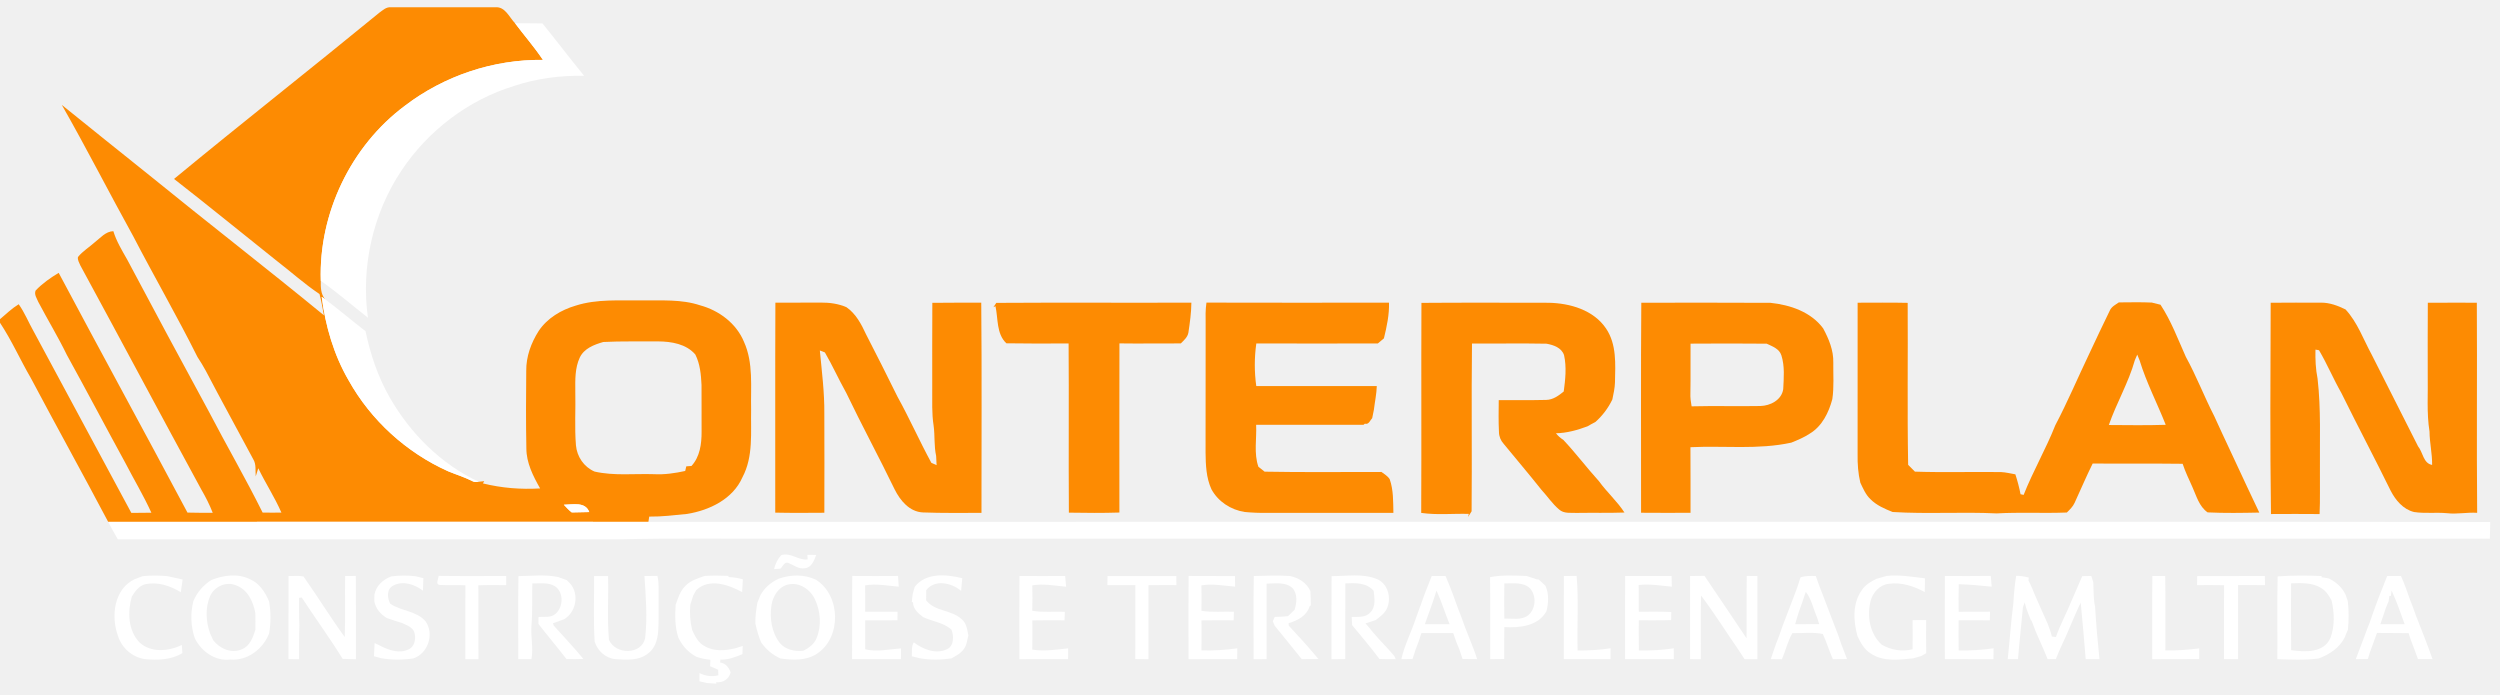
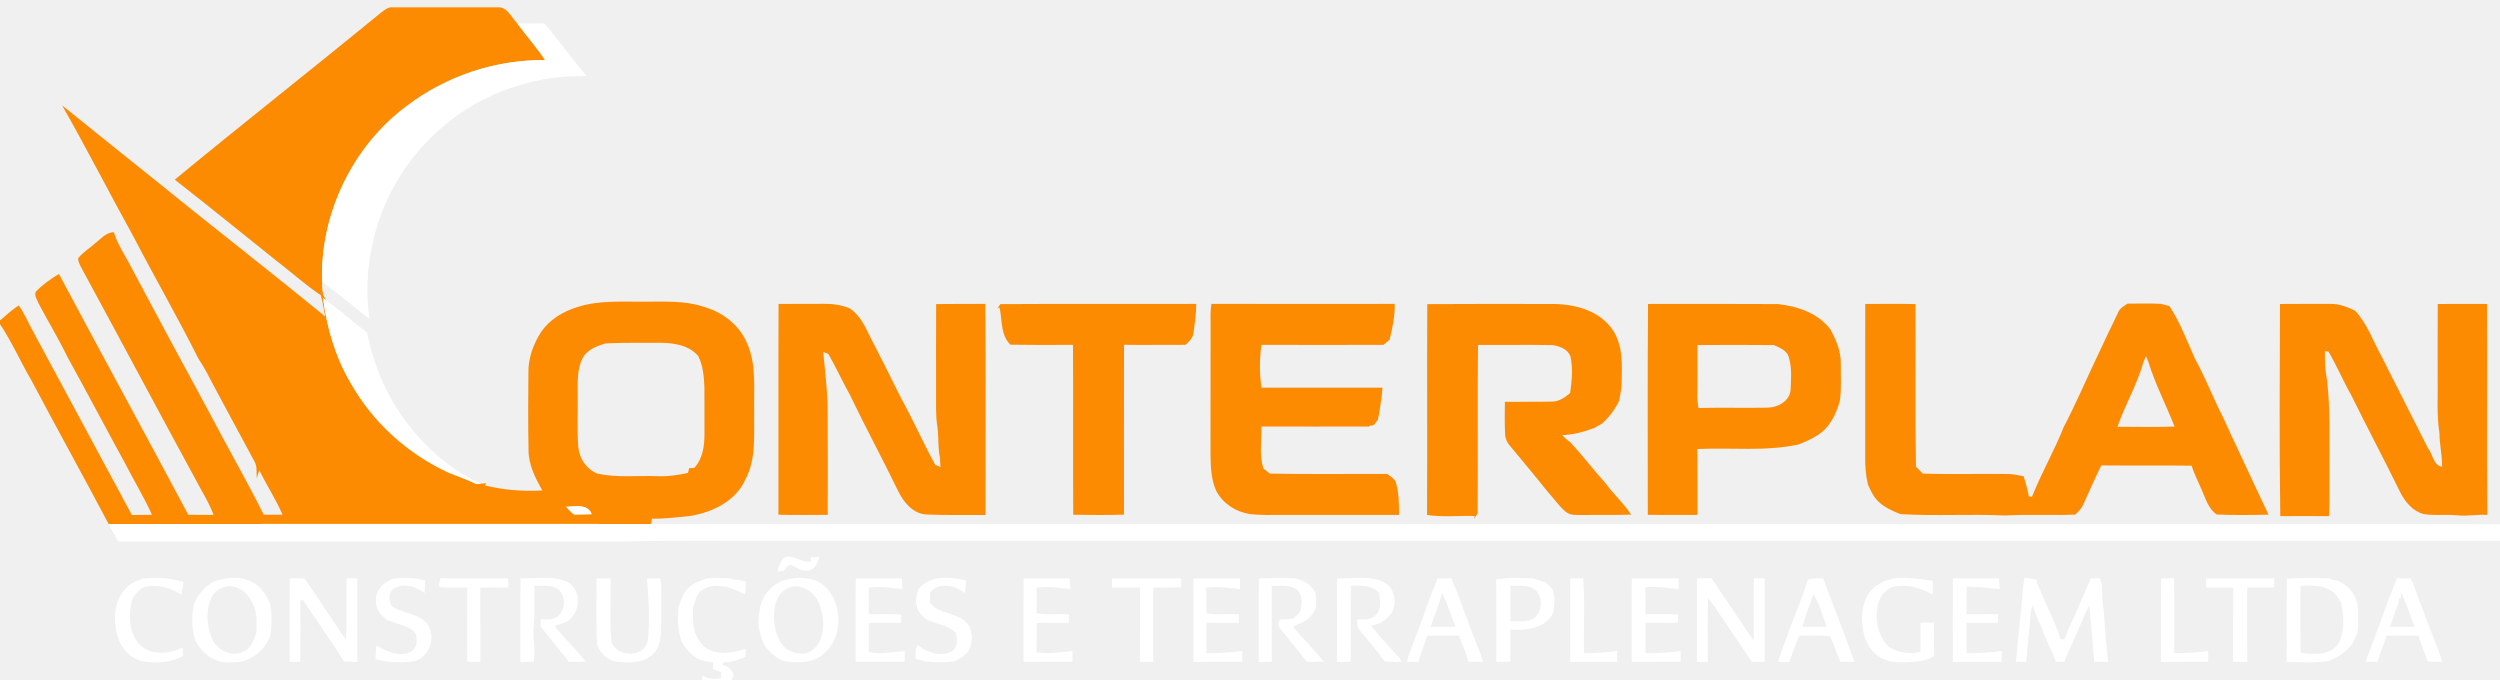
- <svg xmlns="http://www.w3.org/2000/svg" width="100%" height="100%" viewBox="0 0 1227 341" version="1.1" xml:space="preserve" style="fill-rule:evenodd;clip-rule:evenodd;stroke-linejoin:round;stroke-miterlimit:2;">
+ <svg xmlns="http://www.w3.org/2000/svg" width="100%" height="100%" viewBox="0 0 1222 332" version="1.1" xml:space="preserve" style="fill-rule:evenodd;clip-rule:evenodd;stroke-linejoin:round;stroke-miterlimit:2;">
  <g id="_-fd8b02ff">
    <path d="M186.14,6.26C187.86,5.03 189.59,3.33 191.89,3.57C208.94,3.57 226,3.56 243.05,3.57C247.93,3.12 249.93,8.49 252.8,11.43C257.3,17.46 262.3,23.13 266.47,29.4C242.18,29.09 218.01,37.18 198.72,51.91C172.2,71.65 156.35,104.79 157.44,137.8C157.37,140.95 157.43,144.29 159.52,146.86L157.89,145.7C159.73,160.04 163.84,174.22 171.16,186.77C182.1,206.35 199.52,222.15 219.97,231.32C223.92,232.95 228.03,234.21 231.85,236.15C232.79,236.73 233.91,236.61 234.95,236.45C235.63,236.38 236.99,236.23 237.67,236.16L237,237.25C246.19,239.54 255.64,240.28 265.09,239.72C261.65,233.66 258.33,227.16 258.34,220.02C258.09,207.36 258.16,194.68 258.28,182.01C258.19,175.03 260.67,168.25 264.4,162.42C268.6,156.15 275.41,152.1 282.54,150C293.05,146.64 304.2,147.59 315.06,147.45C324.61,147.55 334.43,146.78 343.64,149.86C352.9,152.36 361.41,158.72 365.13,167.74C369.87,178.18 368.38,189.91 368.65,201.03C368.41,212.15 369.84,224.03 364.4,234.23C359.73,244.95 348.18,250.48 337.19,252.24C331.02,252.84 324.85,253.62 318.64,253.55C318.54,254.19 318.34,255.48 318.24,256.12C229.86,256.11 141.48,256.06 53.1,256.14C40.62,232.53 27.66,209.17 15.15,185.57C9.93,176.62 5.75,167.07 0,158.42L0,155.03L0.01,156.65C2.99,154.13 5.82,151.36 9.18,149.32C12.12,153.44 13.99,158.19 16.48,162.58C32.5,192.29 48.46,222.01 64.46,251.73C67.74,251.71 71.02,251.71 74.29,251.64C70.49,243.25 65.72,235.36 61.51,227.18C51.86,209.54 42.5,191.75 32.79,174.15C28.5,165.32 23.39,156.93 18.82,148.24C18.12,146.5 16.65,144.53 17.48,142.6C20.76,139.14 24.72,136.36 28.81,133.92C49.71,173.23 71.11,212.27 92.01,251.58C96.14,251.68 100.27,251.71 104.4,251.67C102.87,247.71 100.93,243.93 98.81,240.27C78.87,203.64 59.29,166.82 39.38,130.18C38.87,128.88 37.96,127.57 38.27,126.12C40.62,123.24 43.87,121.29 46.61,118.83C49.37,116.69 51.86,113.59 55.63,113.46C57.15,118.41 59.84,122.86 62.39,127.33C75.57,152.22 88.94,177 102.38,201.76C111.06,218.45 120.53,234.72 128.89,251.57C131.96,251.62 135.03,251.63 138.11,251.58C134.85,244.05 130.3,237.19 126.76,229.81L125.51,233.81C125.25,230.93 125.87,227.85 124.23,225.28C116.54,210.87 108.62,196.58 101.06,182.09C99.81,179.73 98.38,177.47 96.93,175.23C86.93,155.21 75.7,135.82 65.39,115.95C53.54,94.54 42.46,72.72 30.33,51.48C44.57,62.99 58.87,74.47 73.18,85.91C101.62,109.06 130.63,131.49 158.97,154.74C158.29,151.26 157.75,147.74 156.81,144.31C149.46,139.41 142.9,133.46 135.91,128.09C119.07,114.68 102.4,101.04 85.42,87.82C118.74,60.32 152.74,33.65 186.14,6.26M284.53,175.54C282.15,180.66 282.32,186.46 282.36,191.99C282.57,200.83 281.96,209.71 282.67,218.52C283.17,224.15 286.58,229.19 291.81,231.44C301.38,233.62 311.25,232.41 320.97,232.73C326.14,233.01 331.26,232.26 336.29,231.15C336.43,230.58 336.71,229.45 336.84,228.88C337.48,228.84 338.74,228.74 339.37,228.7C343.53,224.2 344.36,217.86 344.34,211.98C344.28,204.32 344.38,196.66 344.31,189C344.08,183.89 343.6,178.64 341.27,174C336.79,168.78 329.57,167.62 323.05,167.56C314.07,167.65 305.08,167.39 296.1,167.85C291.62,169.14 286.64,171 284.53,175.54M276.72,247.72C277.97,249.02 279.16,250.41 280.61,251.5C283.48,251.41 286.34,251.41 289.21,251.32C287.28,246.07 281,247.68 276.72,247.72Z" style="fill:rgb(253,139,2);fill-rule:nonzero;" />
    <path d="M380.56,148.56C388.02,148.55 395.49,148.57 402.95,148.51C407.19,148.47 411.51,149.07 415.43,150.77C420.08,153.98 422.76,159.13 425.08,164.13C430.3,174.23 435.4,184.41 440.44,194.61C446.35,205.27 451.28,216.44 457.1,227.14C457.75,227.43 459.04,228.01 459.68,228.31C459.63,227.17 459.52,224.91 459.46,223.78C458.36,218.86 458.91,213.79 458.21,208.83C457.28,202.94 457.59,196.96 457.54,191.02C457.57,176.89 457.48,162.76 457.59,148.63C465.59,148.53 473.6,148.57 481.6,148.54C481.91,182.93 481.7,217.33 481.71,251.72C472.13,251.72 462.53,251.87 452.95,251.5C446.37,251.2 441.81,245.65 439.09,240.19C431.39,224.28 422.96,208.73 415.32,192.79C411.66,186.28 408.61,179.43 404.86,172.98C404.24,172.74 403,172.26 402.38,172.02C403.35,182.32 404.68,192.61 404.58,202.98C404.64,219.2 404.64,235.43 404.59,251.66C396.56,251.71 388.52,251.79 380.49,251.6C380.54,217.26 380.41,182.91 380.56,148.56Z" style="fill:rgb(253,139,2);fill-rule:nonzero;" />
    <path d="M488.98,148.65C520.9,148.44 552.82,148.66 584.73,148.54C584.69,153.49 583.99,158.4 583.26,163.29C582.86,165.52 581.05,167.03 579.54,168.55C569.5,168.51 559.46,168.69 549.42,168.54C549.35,196.21 549.4,223.88 549.4,251.55C541.14,251.82 532.86,251.75 524.6,251.61C524.41,223.93 524.67,196.24 524.47,168.56C514.28,168.63 504.1,168.66 493.92,168.49C488.96,163.78 489.94,156.39 488.57,150.26L487.54,150.81C488.02,150.09 488.5,149.37 488.98,148.65Z" style="fill:rgb(253,139,2);fill-rule:nonzero;" />
    <path d="M592.13,148.52C622,148.6 651.86,148.58 681.72,148.54C681.9,154.48 680.62,160.32 679.23,166.06C678.22,166.89 677.23,167.72 676.25,168.56C656.36,168.62 636.48,168.62 616.6,168.56C615.62,175.51 615.61,182.54 616.58,189.49C636.3,189.49 656.01,189.48 675.73,189.49C675.62,193.4 674.76,197.22 674.31,201.09C674,202.46 673.72,203.84 673.48,205.22C672.42,206.32 671.79,208.53 669.89,207.94C669.72,208.07 669.38,208.34 669.21,208.48C651.64,208.5 634.08,208.54 616.51,208.48C616.85,215.32 615.31,222.49 617.62,229.08C618.63,229.87 619.65,230.68 620.67,231.49C639.78,231.87 658.91,231.59 678.04,231.64C679.45,232.72 681.1,233.64 682.07,235.2C683.93,240.49 683.75,246.17 683.88,251.7C663.25,251.71 642.62,251.71 621.99,251.71C618.27,251.79 614.56,251.63 610.87,251.28C604.07,250.21 597.88,246.21 594.57,240.12C591.97,234.45 591.76,228.13 591.69,222C591.7,201.01 591.69,180.02 591.73,159.03C591.67,155.52 591.6,152 592.13,148.52Z" style="fill:rgb(253,139,2);fill-rule:nonzero;" />
    <path d="M697.64,148.65C718.45,148.49 739.27,148.58 760.08,148.6C770.55,148.79 782.15,152.14 788.26,161.25C793.52,169.05 792.82,178.77 792.63,187.72C792.54,190.55 791.91,193.31 791.34,196.07C789.32,200.28 786.51,204.02 783.01,207.11C781.71,207.78 780.42,208.48 779.18,209.23C774.19,211.09 769.02,212.55 763.65,212.65C764.67,213.93 765.88,215.01 767.29,215.9C773.41,222.41 778.78,229.58 784.79,236.2C788.66,241.56 793.68,245.99 797.29,251.55C789.54,251.83 781.78,251.61 774.03,251.74C771.05,251.6 767.61,252.23 765.2,250.05C761.88,247.27 759.5,243.59 756.57,240.44C750.5,232.79 744.16,225.35 737.97,217.79C736.53,216.21 735.71,214.15 735.69,212.02C735.41,206.81 735.54,201.6 735.58,196.39C743.32,196.32 751.07,196.48 758.81,196.28C762.2,196.24 764.98,194.2 767.48,192.13C768.28,186.25 768.94,180.13 767.63,174.28C766.37,170.61 762.49,169.32 759.03,168.69C746.83,168.45 734.64,168.69 722.45,168.61C722.12,196.05 722.51,223.5 722.26,250.95C721.66,251.85 721.09,252.78 720.53,253.7L720.89,252.22C713.11,252 705.25,252.85 697.53,251.73C697.7,217.37 697.49,183.01 697.64,148.65Z" style="fill:rgb(253,139,2);fill-rule:nonzero;" />
    <path d="M805.55,148.58C826.69,148.59 847.85,148.48 868.99,148.63C878.62,149.64 888.83,153.08 894.8,161.16C897.57,166.31 899.95,171.98 899.78,177.96C899.71,183.92 900.19,189.95 899.31,195.87C897.58,202.46 894.26,209.24 888.2,212.84C885.39,214.71 882.27,216 879.16,217.25C862.88,220.8 846.16,218.68 829.67,219.49C829.74,230.22 829.7,240.95 829.71,251.68C821.62,251.67 813.53,251.78 805.44,251.66C805.47,217.3 805.28,182.94 805.55,148.58M829.72,168.66C829.63,176.77 829.81,184.87 829.65,192.98C829.55,195.15 829.85,197.3 830.24,199.43C841.48,199.13 852.73,199.48 863.97,199.27C868.92,199.15 874.44,196.3 875.21,190.98C875.47,185.48 876.01,179.76 874.31,174.43C873.3,171.15 869.87,170 867.1,168.68C854.64,168.56 842.18,168.57 829.72,168.66Z" style="fill:rgb(253,139,2);fill-rule:nonzero;" />
    <path d="M911.72,148.57C919.91,148.58 928.1,148.44 936.29,148.64C936.46,175.14 936.04,201.66 936.52,228.15C937.62,229.26 938.73,230.37 939.85,231.48C953.91,231.95 968,231.5 982.07,231.69C984.46,231.8 986.78,232.39 989.14,232.8C990.18,236 991.05,239.25 991.68,242.56C992.06,242.64 992.82,242.81 993.2,242.9C997.8,231.25 1004.14,220.37 1008.74,208.72C1014.71,197.4 1019.68,185.59 1025.2,174.06C1028.58,166.81 1032.01,159.58 1035.51,152.39C1036.35,150.49 1038.29,149.55 1039.92,148.42C1045.31,148.39 1050.72,148.25 1056.12,148.5C1057.54,148.85 1058.93,149.2 1060.38,149.56C1065.61,157.5 1068.94,166.5 1072.81,175.14C1077.98,184.53 1081.81,194.61 1086.71,204.15C1092,215.82 1097.56,227.35 1102.91,238.99C1104.88,243.19 1106.88,247.37 1108.86,251.57C1100.41,251.74 1091.94,251.89 1083.5,251.48C1079.31,248.55 1078.03,243.45 1076.03,239.04C1074.37,235.27 1072.52,231.56 1071.24,227.63C1056.52,227.43 1041.8,227.65 1027.09,227.49C1023.93,233.84 1021.19,240.38 1018.21,246.81C1017.36,248.68 1015.85,250.12 1014.41,251.54C1002.94,252 991.44,251.33 979.98,251.98C962.97,251.16 945.9,252.34 928.89,251.29C924.98,249.72 920.99,248.02 917.99,244.97C915.65,242.76 914.4,239.74 913.05,236.89C911.96,232.33 911.63,227.65 911.71,222.97C911.75,198.17 911.68,173.37 911.72,148.57M1048.96,174.04C1048.67,174.72 1048.08,176.08 1047.79,176.76C1044.68,187.83 1038.77,197.78 1035.01,208.6C1044.32,208.65 1053.63,208.81 1062.94,208.5C1058.75,197.91 1053.45,187.75 1050.11,176.85C1049.71,175.91 1049.35,174.98 1048.96,174.04Z" style="fill:rgb(253,139,2);fill-rule:nonzero;" />
    <path d="M1114.45,148.59C1122.63,148.55 1130.82,148.5 1139.01,148.54C1143.3,148.47 1147.39,150.01 1151.19,151.88C1157.05,158.21 1159.91,166.5 1163.98,173.97C1171.55,189.01 1179.15,204.04 1186.78,219.05C1189.22,222.03 1189.32,227.41 1193.68,228.18C1193.78,222.67 1192.43,217.29 1192.41,211.8C1190.92,202.61 1191.74,193.23 1191.53,183.96C1191.55,172.17 1191.46,160.38 1191.57,148.59C1199.59,148.6 1207.61,148.51 1215.63,148.57C1215.83,182.94 1215.49,217.32 1215.79,251.69C1210.83,251.36 1205.89,252.47 1200.96,251.87C1195.59,251.38 1190.15,252.12 1184.82,251.3C1179.47,250.01 1175.69,245.45 1173.3,240.76C1165.43,224.71 1157.04,208.92 1149.15,192.89C1145.22,186.02 1142.19,178.68 1138.16,171.88C1137.73,171.81 1136.86,171.66 1136.43,171.59C1136.32,176.35 1136.51,181.13 1137.46,185.81C1139.19,200.81 1138.49,215.91 1138.62,230.97C1138.54,238.08 1138.78,245.2 1138.45,252.3C1130.5,252.24 1122.55,252.23 1114.6,252.29C1114.09,217.74 1114.36,183.15 1114.45,148.59Z" style="fill:rgb(253,139,2);fill-rule:nonzero;" />
  </g>
  <g id="_-08070aff">
    <path d="M252.8,11.43C257.27,11.43 261.75,11.42 266.23,11.49C273.14,19.99 279.74,28.74 286.69,37.21C275.1,36.98 263.45,38.47 252.43,42.14C229.83,49.02 210.01,64.17 196.97,83.81C183.01,104.81 177.1,130.98 180.58,155.95C172.89,149.89 165.44,143.47 157.44,137.8C156.35,104.79 172.2,71.65 198.72,51.91C218.01,37.18 242.18,29.09 266.47,29.4C262.3,23.13 257.3,17.46 252.8,11.43Z" style="fill:white;fill-rule:nonzero;" />
    <path d="M157.89,145.7L159.52,146.86C166.31,151.87 172.69,157.41 179.4,162.54C181.77,173.82 185.47,184.91 191.2,194.94C201.27,212.61 216.42,227.82 234.95,236.45C233.91,236.61 232.79,236.73 231.85,236.15C228.03,234.21 223.92,232.95 219.97,231.32C199.52,222.15 182.1,206.35 171.16,186.77C163.84,174.22 159.73,160.04 157.89,145.7Z" style="fill:white;fill-rule:nonzero;" />
    <path d="M276.72,247.72C281,247.68 287.28,246.07 289.21,251.32C286.34,251.41 283.48,251.41 280.61,251.5C279.16,250.41 277.97,249.02 276.72,247.72Z" style="fill:white;fill-rule:nonzero;" />
    <path d="M53.1,256.14C141.48,256.06 229.86,256.11 318.24,256.12C475.51,256.1 632.78,256.12 790.05,256.11C934.1,256.17 1078.16,256 1222.21,256.19C1222.16,258.92 1222.13,261.65 1222.03,264.38C943.69,264.37 665.35,264.37 387.01,264.38C358.99,264.52 330.95,264.02 302.94,264.72C221.23,264.68 139.52,264.72 57.81,264.7C56.2,261.87 54.6,259.03 53.1,256.14Z" style="fill:white;fill-rule:nonzero;" />
    <path d="M383.48,272.44C388.2,271.03 391.83,275.16 396.4,274.56C396.37,274 396.29,272.88 396.26,272.32C397.7,272.32 399.16,272.32 400.61,272.36C399.6,274.99 398.39,278.52 395.12,278.87C392.04,279.49 389.55,277.34 386.89,276.26C384.86,275.65 384.21,278.05 383.01,279.11C382.24,279.17 380.7,279.28 379.92,279.33C380.49,276.75 381.66,274.36 383.48,272.44Z" style="fill:white;fill-rule:nonzero;" />
    <path d="M69.99,282.79C74.02,282.35 78.07,282.43 82.1,282.76C84.37,283.26 86.63,283.78 88.91,284.27L89.63,284.45C89.36,286.52 89.08,288.6 88.74,290.68C83.51,287.44 77.12,285.35 70.97,286.82C68.05,287.73 66.23,290.32 64.69,292.8C62.55,300.31 62.82,309.44 68.52,315.37C74.14,320.49 82.84,319.7 89.22,316.53C89.33,317.86 89.41,319.2 89.52,320.54C83.95,323.95 77.28,324.09 70.97,323.48C64.88,322.54 59.75,317.97 57.9,312.11C54.38,302.53 55.93,288.97 66.19,284.22C67.44,283.7 68.74,283.32 69.99,282.79Z" style="fill:white;fill-rule:nonzero;" />
    <path d="M103.83,284.62C109.77,282.3 116.74,281.31 122.64,284.26C127.3,286.22 130.17,290.67 132.06,295.15C132.97,300.33 132.98,305.68 132.09,310.86C129.12,318.54 121.45,324.4 113.01,323.71C105.57,324.6 98.76,319.69 95.59,313.2C93.6,307.31 93.4,301.06 94.9,295.04C96.7,290.7 99.85,287.09 103.83,284.62M103,292.84C100.66,298.55 101.06,305.19 103.14,310.93C103.65,312.02 104.14,313.13 104.65,314.24C107.85,318.37 113.65,320.94 118.68,318.66C122.66,317.14 124.15,312.84 125.34,309.13C125.39,306.38 125.38,303.62 125.32,300.88C124.3,295.33 121.6,289.37 115.92,287.32C111,285.15 104.98,287.95 103,292.84Z" style="fill:white;fill-rule:nonzero;" />
    <path d="M254.45,282.76C260.89,282.69 267.42,281.88 273.79,283.17C275.29,283.69 276.78,284.25 278.28,284.79L278.52,285.14C284.56,289.95 283.38,300.09 276.84,303.94C275.03,304.58 273.22,305.26 271.4,305.88C271.49,306.17 271.67,306.75 271.76,307.03C276.66,312.46 281.68,317.78 286.34,323.41C283.56,323.51 280.79,323.53 278.02,323.46C273.54,317.64 268.77,312.04 264.27,306.24C264.28,305.38 264.29,303.66 264.3,302.81C267.03,302.56 270.26,303.32 272.53,301.36C276.52,298.12 276.83,290.75 272.4,287.75C269.09,285.68 264.97,286.46 261.27,286.33C261.04,293.21 261.45,300.1 260.84,306.96C260.43,312.48 261.83,318 260.84,323.5C258.68,323.5 256.53,323.51 254.37,323.52C254.38,309.93 254.23,296.34 254.45,282.76Z" style="fill:white;fill-rule:nonzero;" />
    <path d="M291.58,282.72L298.43,282.72C298.73,293.15 297.93,303.62 298.89,314.02C302,321.41 315.07,321.55 316.66,313.01C317.78,302.97 316.97,292.78 316.28,282.72C318.4,282.72 320.52,282.7 322.65,282.65C323.58,286.39 323.16,290.26 323.23,294.07C323.16,299.36 323.41,304.65 323.03,309.93C322.71,314.08 321.39,318.48 317.77,320.93C313.29,324.36 307.34,323.85 302.05,323.51C297.21,323.04 293.26,319.45 291.85,314.88C291.19,304.18 291.66,293.43 291.58,282.72Z" style="fill:white;fill-rule:nonzero;" />
    <path d="M448.95,288.01C454.45,280.92 464.53,281.85 472.29,283.79C472.12,285.86 471.9,287.92 471.71,290C467.05,286.02 458.81,284.18 454.57,289.67C454.58,291.32 454.57,292.98 454.56,294.64C458.83,300.26 467.12,299.22 472.05,303.97C473.88,305.52 474.6,307.89 474.93,310.18C475.01,310.6 475.18,311.45 475.27,311.87C474.7,313.97 474.59,316.28 473.32,318.13C471.88,320.53 469.28,321.81 466.94,323.15C461.7,323.92 456.3,323.99 451.09,323C449.91,322.67 448.72,322.37 447.54,322.1C447.68,319.81 447.22,317.31 448.49,315.26C452.93,318.67 459.27,321.22 464.69,318.68C468.32,317.08 468.15,312.24 467.02,309.09C463.19,305.55 457.67,305.03 453.1,302.89C450.7,301.07 448.15,298.89 448.09,295.61L447.53,295.46C447.66,294.02 447.78,292.59 448.04,291.17C448.35,290.12 448.66,289.07 448.95,288.01Z" style="fill:white;fill-rule:nonzero;" />
    <path d="M615.37,282.71C621.28,282.59 627.2,282.28 633.11,282.71C637.4,283.6 641.27,285.98 643.13,290.1C643.31,292.42 643.32,294.76 643.35,297.1C643.2,297.22 642.89,297.46 642.74,297.59C641.38,302.23 636.76,304.62 632.43,305.86C632.46,306.16 632.51,306.78 632.53,307.09C635.56,310.5 638.78,313.75 641.76,317.22C643.52,319.3 645.35,321.33 647.08,323.45C644.35,323.51 641.61,323.51 638.88,323.5C634.5,318.02 630.1,312.57 625.65,307.16C625.33,306.41 625.01,305.66 624.7,304.92C625.01,304.2 625.32,303.5 625.63,302.79C627.8,302.76 629.97,302.61 632.14,302.42C633.25,301.4 634.35,300.34 635.41,299.25C636.43,295.74 636.97,291.5 634.3,288.57C630.83,285.51 625.87,286.39 621.64,286.45C621.69,298.8 621.66,311.15 621.66,323.5C619.53,323.51 617.4,323.52 615.28,323.55C615.28,309.94 615.11,296.32 615.37,282.71Z" style="fill:white;fill-rule:nonzero;" />
    <path d="M653.54,282.77C660.93,282.8 668.72,281.32 675.77,284.2C681.27,286.43 683.05,293.62 680.67,298.71C679.53,301.18 677.23,302.78 675.12,304.37C673.48,304.9 671.83,305.45 670.19,305.96C670.63,306.47 671.52,307.5 671.96,308.01C672.55,308.74 673.15,309.47 673.74,310.21C677.12,314.25 680.93,317.9 684.31,321.95C684.48,322.34 684.82,323.13 685,323.52C682.33,323.52 679.67,323.52 677.02,323.43C672.79,317.71 668.12,312.31 663.62,306.81C663.53,305.47 663.47,304.13 663.43,302.79C666.54,302.71 670.3,303.21 672.57,300.54C675.39,297.75 674.57,293.55 674.2,290.01C670.76,285.88 665.17,286.11 660.3,286.33C660.2,298.72 660.32,311.1 660.25,323.48C657.99,323.5 655.73,323.52 653.48,323.55C653.54,309.96 653.41,296.36 653.54,282.77Z" style="fill:white;fill-rule:nonzero;" />
    <path d="M1117.87,282.89C1125.03,282.39 1132.24,282.39 1139.42,282.72L1139.46,283.34C1140.63,283.47 1141.8,283.66 1142.98,283.9C1146.49,285.65 1149.55,288.26 1151.21,291.9C1151.53,292.92 1151.89,293.93 1152.28,294.94C1152.86,299.63 1152.81,304.38 1152.35,309.09C1151.79,310.31 1151.3,311.56 1150.81,312.81C1148.24,317.98 1143.21,321.24 1137.94,323.18C1131.24,324.08 1124.45,323.72 1117.72,323.53C1117.84,309.98 1117.53,296.43 1117.87,282.89M1124.46,286.3C1124.44,297.23 1124.35,308.17 1124.5,319.1C1131.3,320.08 1140.63,320.54 1143.85,312.95C1145.96,307.06 1145.71,300.67 1144.33,294.66C1143.06,292.39 1141.68,290.05 1139.37,288.71C1134.96,285.82 1129.48,286.15 1124.46,286.3Z" style="fill:white;fill-rule:nonzero;" />
    <path d="M141.62,282.71C144.05,282.79 146.55,282.44 148.94,282.91C155.85,292.71 162.13,302.97 169.2,312.66C169.56,302.68 169.22,292.69 169.39,282.7C171.14,282.7 172.89,282.7 174.64,282.68C174.72,296.31 174.69,309.94 174.68,323.56C172.5,323.51 170.34,323.48 168.17,323.38C161.86,313.11 154.69,303.38 148.12,293.28C147.78,293.31 147.11,293.37 146.77,293.4C146.83,297.93 146.72,302.47 146.94,307C146.67,312.51 146.88,318.03 146.77,323.54C145.04,323.52 143.31,323.5 141.59,323.5C141.62,309.9 141.56,296.31 141.62,282.71Z" style="fill:white;fill-rule:nonzero;" />
    <path d="M183.75,291.92C184.59,287.49 187.97,284.39 192.08,282.9C196.02,282.37 200.03,282.36 203.98,282.83C205.24,283.19 206.51,283.5 207.79,283.77C207.73,285.81 207.66,287.85 207.59,289.9C203.52,286.81 197.7,284.81 192.92,287.45C189.64,289.23 190.03,293.46 191.53,296.3C196.92,300.02 204.57,299.77 208.92,305.03C213.22,311.25 210.08,320.69 202.9,323.14C197.67,323.93 192.29,323.98 187.08,323.04C185.91,322.7 184.73,322.38 183.54,322.1C183.63,319.94 183.73,317.78 183.86,315.62C184.89,316.09 185.91,316.58 186.93,317.09C191.02,319.21 196.22,320.9 200.61,318.67C203.82,317.14 204.28,312.93 203.21,309.91C202.03,307.6 199.44,306.76 197.25,305.74C196.2,305.43 195.15,305.11 194.11,304.78C192.67,304.29 191.24,303.76 189.79,303.3C186.79,301.45 184.39,298.72 183.72,295.18C183.73,294.36 183.74,292.74 183.75,291.92Z" style="fill:white;fill-rule:nonzero;" />
    <path d="M215.71,287.09C213.53,286.57 215.29,284.13 215.25,282.64C226.31,282.8 237.37,282.69 248.44,282.7C248.45,284.19 248.45,285.69 248.46,287.18C243.9,287.18 239.34,287.09 234.78,287.26C234.85,299.35 234.77,311.43 234.82,323.52C232.67,323.5 230.53,323.5 228.39,323.52C228.39,311.43 228.33,299.34 228.42,287.26C224.19,287.05 219.94,287.3 215.71,287.09Z" style="fill:white;fill-rule:nonzero;" />
    <path d="M345.86,282.67C349.73,282.39 353.62,282.53 357.5,282.63L357.56,283.22C359.94,283.32 362.3,283.65 364.6,284.35C364.46,286.43 364.34,288.51 364.24,290.6C357.54,286.97 348.05,283.6 341.7,289.64C341.23,290.51 340.75,291.38 340.26,292.24C339.74,293.76 339.28,295.29 338.79,296.82C338.45,301 338.71,305.19 339.73,309.27C341.15,312.32 342.75,315.62 345.94,317.17C350.57,319.9 356.11,319.33 361.11,318.12C362.23,317.72 363.37,317.37 364.52,317.02C364.48,318.36 364.44,319.7 364.39,321.04C360.95,322.52 357.38,323.86 353.57,323.75C353.54,324.1 353.47,324.81 353.44,325.17C356.12,325.5 357.73,327.6 358.59,329.98C357.82,333.33 354.82,335.2 351.48,334.83L351.62,335.53C350.04,335.41 348.47,335.3 346.9,335.21C345.7,334.91 344.49,334.64 343.29,334.38C343.3,333.37 343.31,331.34 343.32,330.33C346.19,331.81 349.42,332.26 352.56,331.43C352.52,330.52 352.5,329.61 352.48,328.71C351.16,328.11 349.86,327.52 348.53,327C348.56,325.93 348.6,324.86 348.65,323.8C346.33,323.62 344.06,323.11 341.86,322.38C337.89,320.31 334.84,316.99 332.95,312.96C331.22,307.74 331.24,302.21 331.62,296.79C332.8,293.5 333.85,289.96 336.46,287.49C338.97,284.87 342.53,283.82 345.86,282.67Z" style="fill:white;fill-rule:nonzero;" />
    <path d="M382.09,284.07C388.08,281.93 394.88,281.74 400.65,284.66C412.71,292.42 413.04,313.04 400.9,320.88C395.64,324.33 389.06,324.03 383.1,323.19C379.23,321.49 375.96,318.74 373.56,315.27C372.28,312.31 371.44,309.19 370.75,306.04C370.64,302.62 371.13,299.23 371.71,295.88C372.22,294.64 372.69,293.39 373.2,292.16C375.17,288.51 378.36,285.81 382.09,284.07M386.87,286.87C382.19,287.91 379.33,292.53 378.65,297.01C377.67,303.39 378.7,310.41 382.76,315.6C385.54,318.89 390.07,319.84 394.2,319.39C397.06,318.06 399.76,316.01 400.87,312.94C403.31,306.94 402.67,299.93 399.97,294.13C397.72,289.31 392.31,285.59 386.87,286.87Z" style="fill:white;fill-rule:nonzero;" />
    <path d="M418.21,323.5C418.28,309.89 418.13,296.28 418.29,282.68C425.78,282.77 433.28,282.71 440.77,282.68C440.89,284.44 441.02,286.19 441.12,287.95C435.63,287.47 430.09,286.34 424.59,287.31C424.68,291.62 424.66,295.94 424.62,300.25C429.92,300.19 435.22,300.26 440.52,300.25C440.5,301.3 440.47,303.39 440.46,304.44C435.18,304.44 429.91,304.42 424.64,304.46C424.7,309.2 424.55,313.94 424.65,318.67C430.34,320.12 436.41,318.6 442.22,318.23C442.2,319.98 442.19,321.73 442.19,323.49C434.2,323.5 426.2,323.51 418.21,323.5Z" style="fill:white;fill-rule:nonzero;" />
    <path d="M500.32,323.53C500.32,309.92 500.24,296.3 500.35,282.69C507.83,282.73 515.3,282.75 522.78,282.69C522.96,284.45 523.12,286.21 523.24,287.97C517.73,287.47 512.16,286.34 506.64,287.31C506.76,291.47 506.75,295.62 506.63,299.77C511.92,300.69 517.3,300 522.63,300.31C522.59,301.35 522.51,303.42 522.46,304.45C517.2,304.42 511.94,304.4 506.68,304.49C506.71,309.26 506.75,314.04 506.64,318.82C512.5,319.79 518.41,318.83 524.25,318.21C524.23,319.97 524.23,321.73 524.22,323.49C516.25,323.52 508.28,323.46 500.32,323.53Z" style="fill:white;fill-rule:nonzero;" />
    <path d="M543.58,282.72C554.83,282.72 566.09,282.71 577.34,282.72C577.35,284.2 577.36,285.69 577.37,287.17C572.8,287.17 568.24,287.13 563.68,287.2C563.7,299.31 563.69,311.42 563.68,323.54C561.51,323.51 559.35,323.49 557.2,323.48C557.26,311.38 557.19,299.29 557.23,287.19C552.65,287.15 548.07,287.16 543.5,287.18C543.51,285.69 543.54,284.21 543.58,282.72Z" style="fill:white;fill-rule:nonzero;" />
    <path d="M583.35,323.54C583.28,309.92 583.25,296.3 583.37,282.68C590.96,282.78 598.55,282.66 606.14,282.73C606.14,284.46 606.16,286.19 606.17,287.93C600.68,287.5 595.14,286.35 589.65,287.3C589.76,291.46 589.75,295.62 589.66,299.79C594.93,300.64 600.28,300.06 605.59,300.24C605.55,301.64 605.51,303.05 605.49,304.45C600.22,304.43 594.96,304.39 589.69,304.48C589.71,309.39 589.76,314.3 589.68,319.22C595.56,319.38 601.43,319.02 607.26,318.19C607.23,319.95 607.22,321.72 607.21,323.49C599.26,323.54 591.3,323.44 583.35,323.54Z" style="fill:white;fill-rule:nonzero;" />
    <path d="M702.7,282.71C704.94,282.72 707.2,282.71 709.46,282.69C711.8,288.08 713.83,293.61 715.8,299.15C716.28,300.38 716.74,301.61 717.24,302.85C719.56,309.83 722.74,316.49 724.99,323.49C722.59,323.51 720.2,323.49 717.82,323.43C717.32,321.87 716.78,320.33 716.28,318.78C715.76,317.56 715.27,316.34 714.77,315.12C714.26,313.64 713.73,312.17 713.23,310.7C708.03,310.7 702.83,310.69 697.64,310.71C697.15,312.18 696.64,313.65 696.18,315.13C695.7,316.34 695.24,317.56 694.78,318.78C694.27,320.34 693.74,321.9 693.26,323.47C691.42,323.48 689.6,323.49 687.78,323.5C689.31,316.7 692.59,310.47 694.76,303.87C695.13,302.89 695.49,301.9 695.83,300.9C696.33,299.68 696.64,298.4 697.21,297.21C698.85,292.3 700.75,287.5 702.7,282.71M699.31,306.36C703.36,306.34 707.41,306.36 711.47,306.37C710.33,303.53 709.24,300.69 708.23,297.81C707.74,296.55 707.25,295.28 706.8,294.02C706.22,292.62 705.63,291.23 705.03,289.86C703.36,295.44 701.25,300.87 699.31,306.36Z" style="fill:white;fill-rule:nonzero;" />
    <path d="M731.32,283.27C737.2,282.12 743.25,282.47 749.2,282.69C750.85,283.16 752.43,283.76 754.07,284.3C754.35,284.33 754.9,284.4 755.18,284.43C756.3,285.43 757.44,286.44 758.52,287.5C760.27,291.44 760.02,295.89 759.01,299.98C754.99,307.3 745.8,308.21 738.33,307.78C738.22,313 738.27,318.22 738.27,323.44C735.98,323.48 733.68,323.49 731.4,323.51C731.33,310.1 731.48,296.68 731.32,283.27M738.33,286.34C738.22,292.09 738.25,297.84 738.32,303.59C742.19,303.48 746.64,304.53 749.98,302.03C753.77,298.96 754.18,292.59 751.08,288.92C747.76,285.5 742.61,286.42 738.33,286.34Z" style="fill:white;fill-rule:nonzero;" />
    <path d="M767.5,323.51C767.55,309.91 767.45,296.32 767.55,282.72C769.63,282.72 771.72,282.7 773.82,282.65C774.85,294.8 773.95,307.07 774.29,319.26C779.7,319.31 785.11,319 790.47,318.15C790.45,319.93 790.44,321.72 790.45,323.51C782.8,323.5 775.15,323.5 767.5,323.51Z" style="fill:white;fill-rule:nonzero;" />
    <path d="M797.59,323.51C797.61,309.91 797.53,296.31 797.62,282.71C805.21,282.73 812.81,282.74 820.41,282.7C820.45,284.44 820.49,286.19 820.54,287.94C815.13,287.46 809.7,286.46 804.27,287.13C804.32,291.5 804.31,295.87 804.31,300.24C809.62,300.27 814.94,300.1 820.26,300.37C820.23,301.69 820.21,303.02 820.2,304.35C814.9,304.52 809.6,304.41 804.31,304.44C804.32,309.38 804.27,314.32 804.36,319.26C810.09,319.34 815.81,319.07 821.48,318.18C821.48,319.95 821.48,321.72 821.5,323.5C813.52,323.49 805.55,323.52 797.59,323.51Z" style="fill:white;fill-rule:nonzero;" />
    <path d="M829.48,323.51C829.46,309.91 829.44,296.31 829.48,282.71C831.83,282.71 834.19,282.69 836.56,282.63C843.51,292.79 850.27,303.08 857.2,313.27C857.34,303.07 857.12,292.87 857.31,282.67C859.04,282.69 860.78,282.71 862.53,282.72C862.56,296.32 862.57,309.92 862.54,323.52C860.43,323.5 858.32,323.5 856.23,323.53C855.2,321.97 854.18,320.41 853.18,318.85C847.06,310.01 841.35,300.86 834.88,292.28C834.62,302.7 834.85,313.12 834.74,323.54C832.98,323.52 831.23,323.51 829.48,323.51Z" style="fill:white;fill-rule:nonzero;" />
    <path d="M883.67,283.38C886.09,282.55 888.65,282.65 891.2,282.72C891.54,283.79 891.91,284.85 892.31,285.9C892.95,287.54 893.5,289.23 894.2,290.86C896.8,297.9 899.63,304.85 902.25,311.89C902.71,313.31 903.22,314.72 903.7,316.15C904.67,318.57 905.55,321.04 906.53,323.47C904.2,323.51 901.88,323.51 899.57,323.54C897.78,319.48 896.52,315.2 894.66,311.18C889.89,310.12 884.64,310.87 879.7,310.74C877.4,314.73 876.41,319.35 874.53,323.56C872.72,323.52 870.91,323.5 869.11,323.49C869.89,320.91 870.89,318.42 871.72,315.86C872.2,314.62 872.68,313.38 873.18,312.14C873.66,310.66 874.19,309.2 874.7,307.73C876.74,302.44 878.74,297.14 880.77,291.85C881.13,290.84 881.5,289.84 881.88,288.85C882.51,287.04 883.12,285.22 883.67,283.38M886.29,290.46C885.14,293.93 883.98,297.39 882.71,300.81C882.15,302.66 881.56,304.49 881.06,306.35C885,306.37 888.93,306.37 892.88,306.33C892.61,305.53 892.09,303.94 891.83,303.15C890.02,298.92 889.14,294.16 886.29,290.46Z" style="fill:white;fill-rule:nonzero;" />
    <path d="M921.01,284.06C922.63,283.62 924.27,283.19 925.89,282.68C932.22,281.95 938.48,283.14 944.75,283.84C944.79,286.08 944.72,288.33 944.65,290.58C939.28,287.66 933.17,285.66 927.01,286.53C922.61,287.01 919.21,290.74 918.11,294.86C916.21,302.34 917.67,311.09 923.59,316.44C928.16,319.05 933.56,319.98 938.7,318.65C938.76,313.88 938.74,309.11 938.7,304.35C940.91,304.31 943.12,304.32 945.35,304.33C945.33,309.75 945.28,315.17 945.39,320.59C944.54,321.07 943.71,321.54 942.88,322.01C941.56,322.37 940.23,322.72 938.95,323.12C932.03,323.82 924.2,324.89 918.12,320.7C914.98,318.78 913.18,315.45 911.66,312.23C909.64,304.88 909.1,296.24 913.72,289.73C915.41,287.04 918.23,285.42 921.01,284.06Z" style="fill:white;fill-rule:nonzero;" />
    <path d="M954.55,282.69C962.05,282.72 969.56,282.77 977.07,282.65C977.18,284.41 977.42,286.17 977.52,287.94C972.15,287.35 966.76,286.92 961.37,286.73C961.21,291.23 961.25,295.75 961.31,300.26C966.44,300.22 971.57,300.24 976.71,300.22C976.66,301.63 976.63,303.04 976.61,304.45C971.5,304.42 966.39,304.46 961.28,304.42C961.26,309.36 961.24,314.31 961.31,319.26C967.04,319.33 972.76,319.01 978.44,318.19C978.41,319.96 978.39,321.74 978.39,323.53C970.43,323.51 962.48,323.49 954.53,323.51C954.52,309.9 954.47,296.3 954.55,282.69Z" style="fill:white;fill-rule:nonzero;" />
    <path d="M988.16,296.09C988.4,291.57 988.81,287.07 989.53,282.61C991.62,282.58 993.68,282.93 995.71,283.47C995.68,283.83 995.62,284.57 995.59,284.94C996.83,287.24 997.78,289.67 998.76,292.09C1000.85,296.74 1002.83,301.43 1004.97,306.06C1005.8,308.12 1006.54,310.24 1007.06,312.42C1007.71,312.49 1008.37,312.56 1009.05,312.64C1011.15,306.53 1014.33,300.86 1016.71,294.86C1017.56,292.95 1018.4,291.04 1019.22,289.12C1020.09,286.98 1021.05,284.88 1021.96,282.76C1023.43,282.73 1024.92,282.7 1026.42,282.69C1026.72,283.74 1027.04,284.78 1027.39,285.82C1027.59,289.82 1027.39,293.88 1028.28,297.81C1028.79,306.4 1029.51,314.96 1030.42,323.51C1028.16,323.51 1025.91,323.5 1023.66,323.49C1022.91,314.25 1022.11,305 1021.22,295.77C1020.38,297.46 1019.63,299.18 1018.86,300.89C1017.85,303.21 1016.84,305.52 1015.85,307.84C1013.73,313.12 1011.04,318.14 1009.01,323.46C1007.65,323.47 1006.29,323.48 1004.95,323.5C1003.19,318.87 1001,314.43 999.1,309.86C998.4,308.11 997.72,306.36 997.09,304.6L996.75,304.41C995.62,301.53 994.38,298.69 993.72,295.67C993.5,296.26 993.07,297.45 992.85,298.04C992.12,306.54 991.09,315.01 990.43,323.51C988.74,323.51 987.05,323.5 985.39,323.5C986.39,314.37 986.97,305.19 988.16,296.09Z" style="fill:white;fill-rule:nonzero;" />
    <path d="M1056.31,323.53C1056.34,309.92 1056.2,296.31 1056.38,282.7C1058.47,282.71 1060.57,282.7 1062.69,282.69C1062.88,294.87 1062.75,307.05 1062.76,319.23C1068.32,319.38 1073.85,318.88 1079.37,318.24C1079.35,319.98 1079.34,321.72 1079.35,323.47C1071.67,323.55 1063.99,323.46 1056.31,323.53Z" style="fill:white;fill-rule:nonzero;" />
    <path d="M1078.38,282.72C1089.44,282.71 1100.51,282.76 1111.58,282.69C1111.6,284.18 1111.64,285.67 1111.68,287.17C1107.26,287.17 1102.84,287.15 1098.44,287.16C1098.48,299.27 1098.45,311.38 1098.45,323.49C1096.13,323.49 1093.83,323.5 1091.54,323.5C1091.55,311.4 1091.5,299.31 1091.57,287.22C1087.15,287.12 1082.73,287.17 1078.32,287.18C1078.32,285.69 1078.34,284.2 1078.38,282.72Z" style="fill:white;fill-rule:nonzero;" />
    <path d="M1171.64,282.7C1173.89,282.71 1176.14,282.71 1178.41,282.7C1180.04,286.45 1181.47,290.28 1182.77,294.16C1183.22,295.39 1183.71,296.63 1184.22,297.87C1184.71,299.28 1185.23,300.69 1185.74,302.12C1188.52,309.21 1191.34,316.28 1193.88,323.46C1191.49,323.5 1189.1,323.5 1186.74,323.47C1186.1,321.67 1185.42,319.88 1184.76,318.1C1184.25,316.68 1183.7,315.28 1183.15,313.89C1182.8,312.84 1182.47,311.79 1182.14,310.75C1176.97,310.64 1171.79,310.74 1166.63,310.65C1165.44,313.79 1164.29,316.94 1163.17,320.11C1162.8,321.22 1162.46,322.33 1162.14,323.45C1160.16,323.48 1158.18,323.49 1156.23,323.5C1158,318.61 1160,313.79 1161.73,308.88C1162.21,307.64 1162.67,306.4 1163.19,305.17C1163.49,304.16 1163.83,303.16 1164.21,302.17C1166.51,295.61 1169.01,289.13 1171.64,282.7M1173.78,289.79C1173.69,290.46 1173.52,291.8 1173.44,292.47L1172.69,292.48C1172.61,293.12 1172.45,294.39 1172.37,295.02C1171.81,296.26 1171.31,297.52 1170.84,298.79C1170.03,301.33 1169.12,303.84 1168.27,306.36C1172.25,306.38 1176.22,306.33 1180.21,306.37C1178.23,300.79 1176.26,295.18 1173.78,289.79Z" style="fill:white;fill-rule:nonzero;" />
  </g>
</svg>
